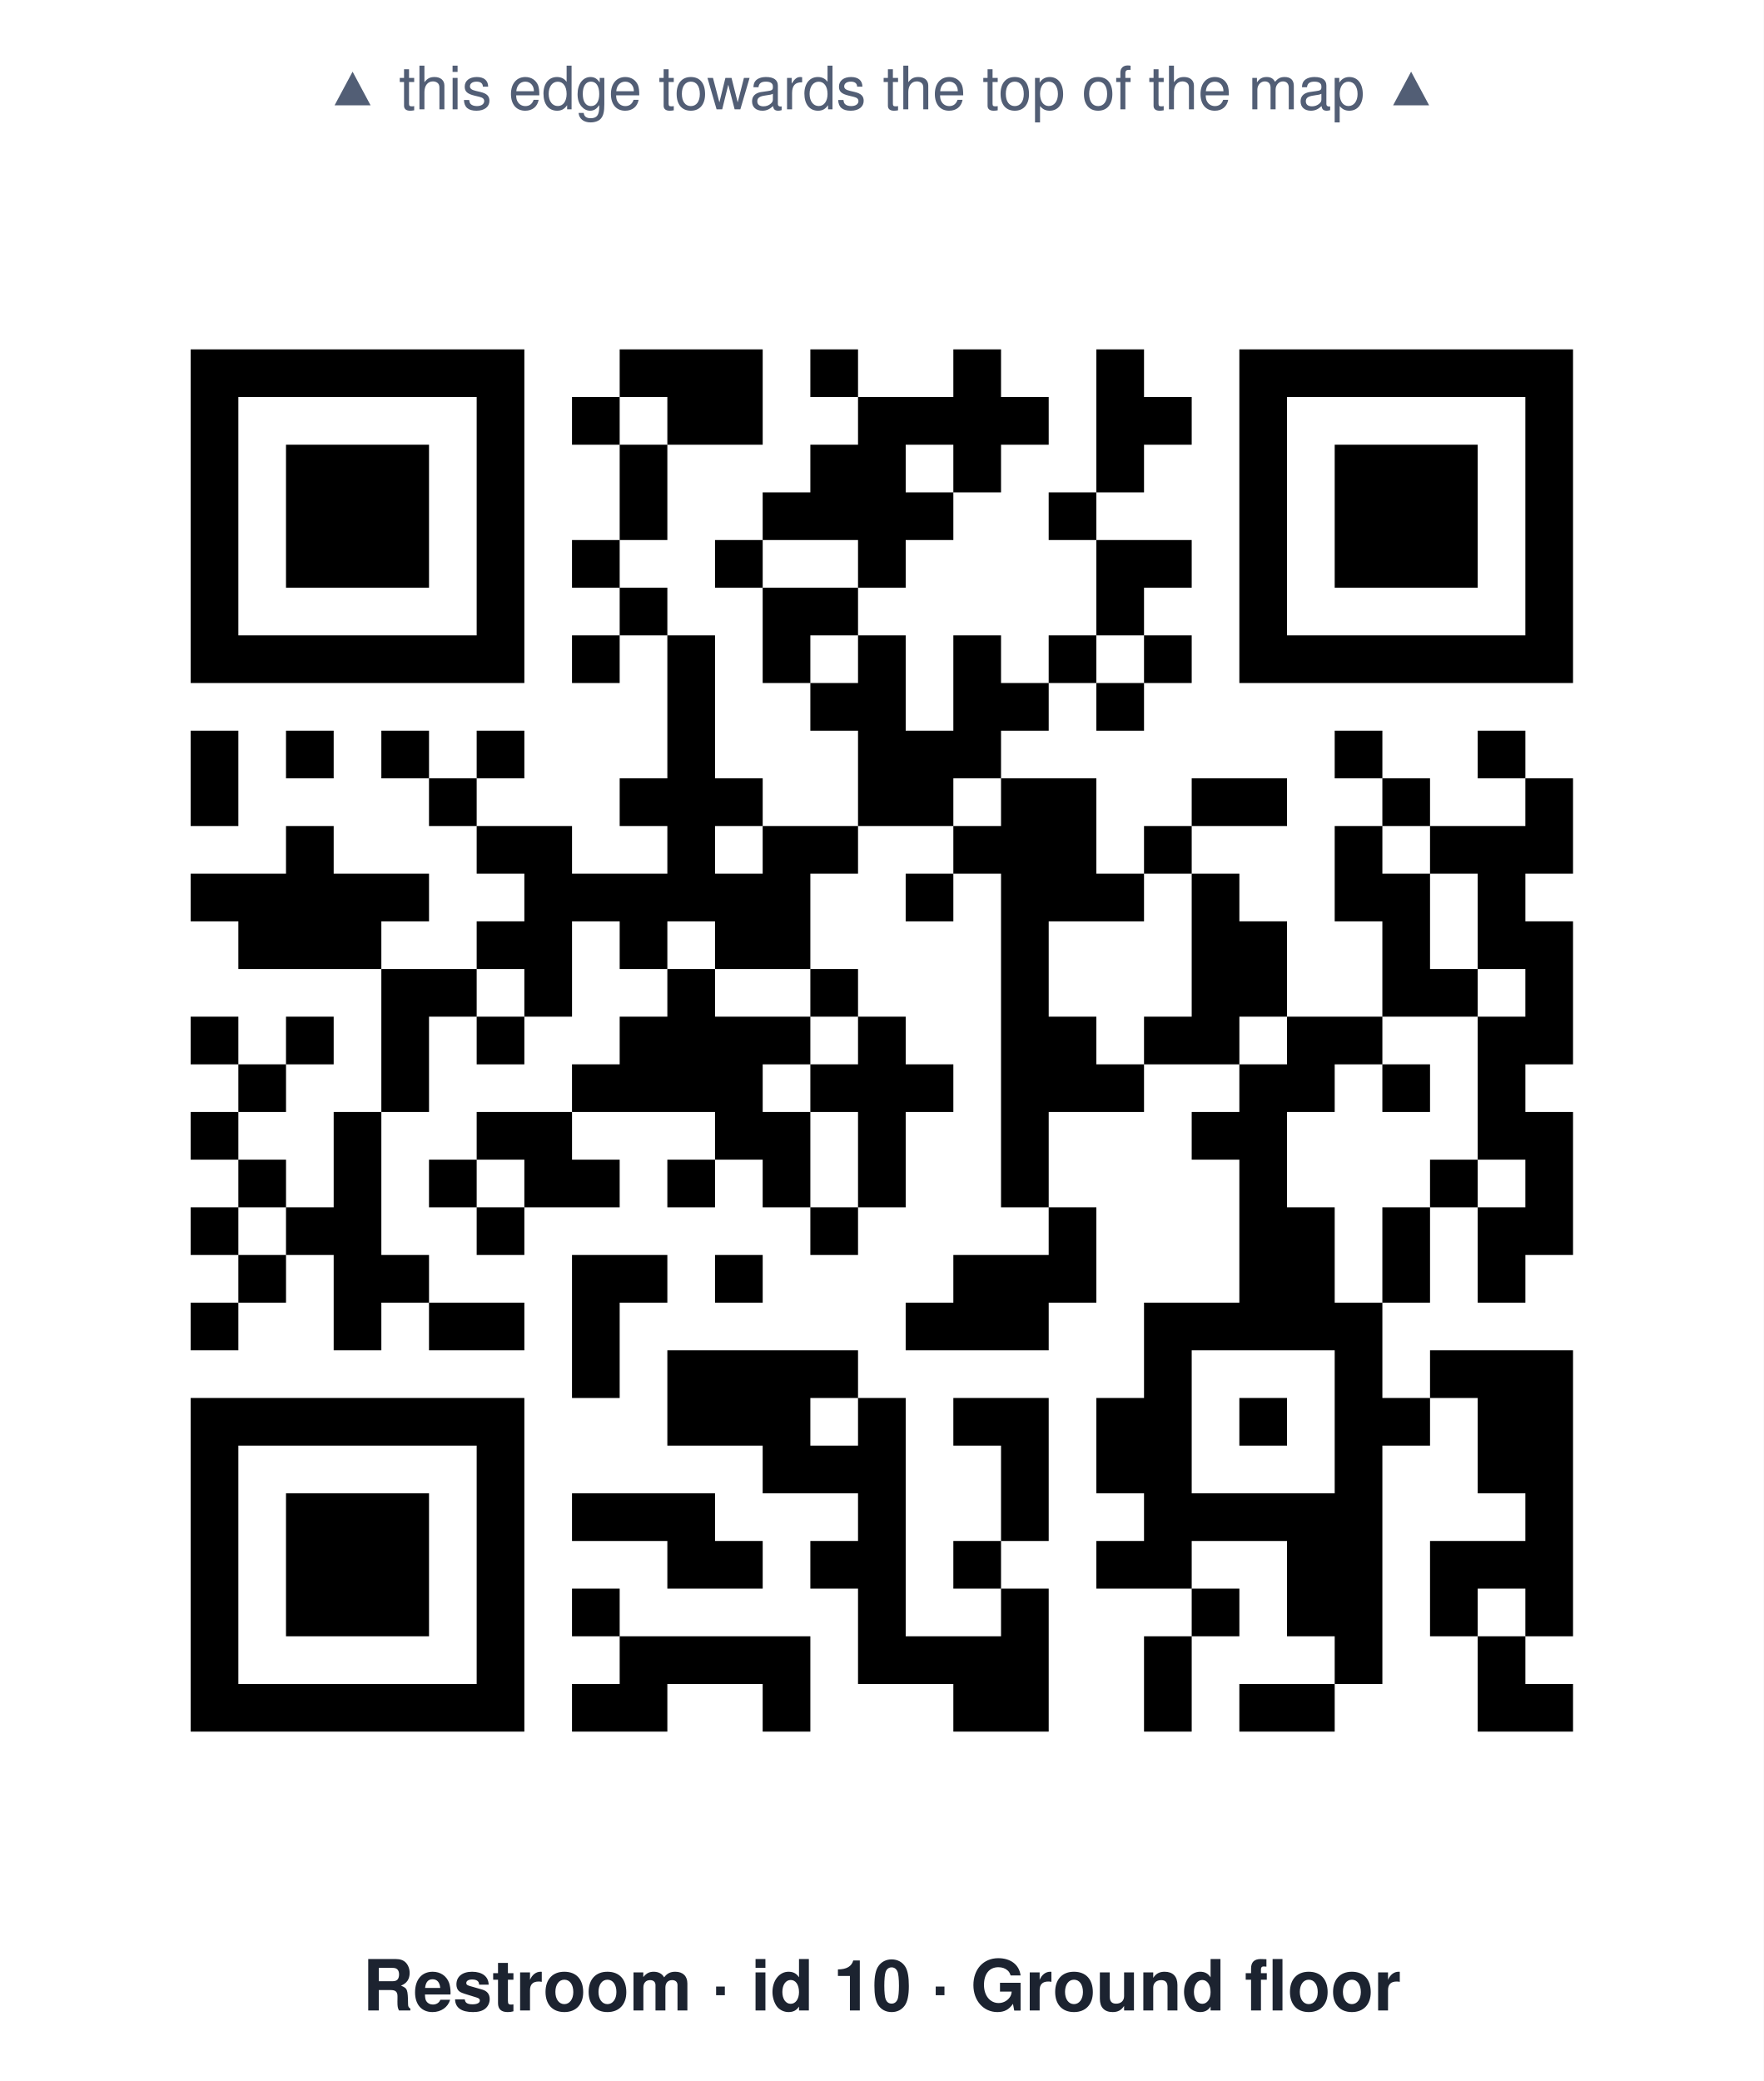
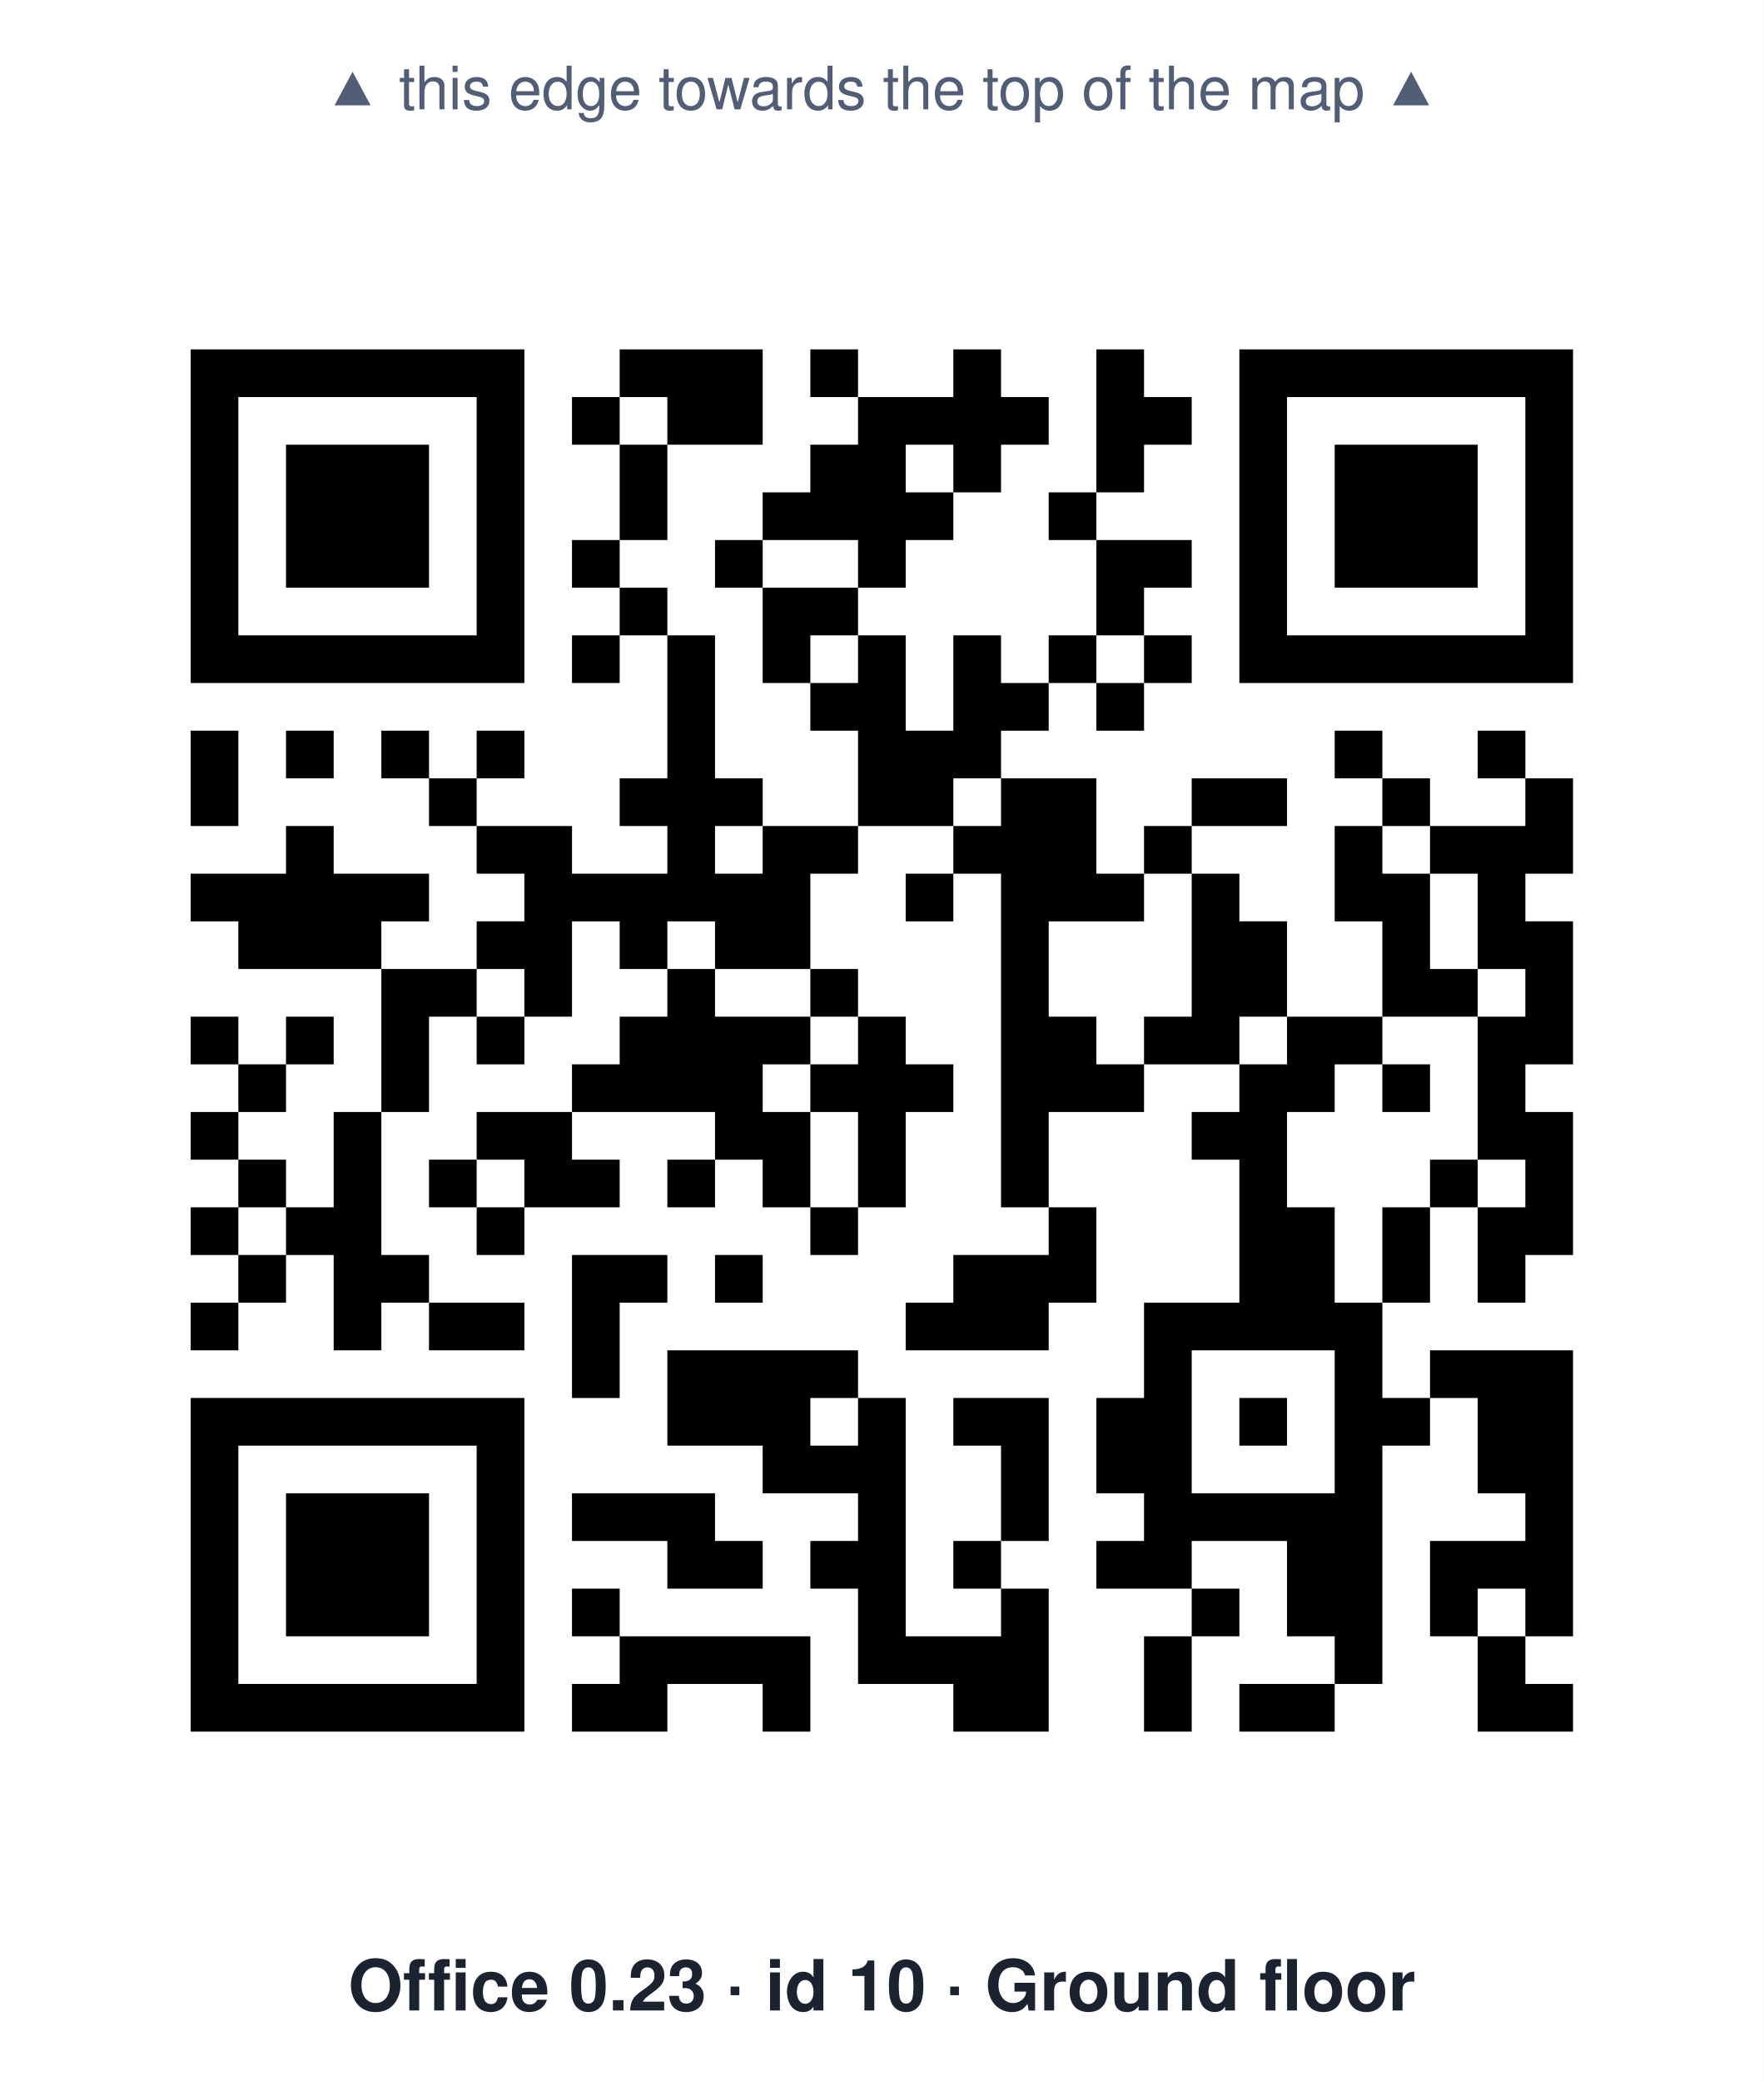
<svg xmlns="http://www.w3.org/2000/svg" viewBox="0 0 1000 1180" width="200mm" height="236mm">
  <rect width="1000" height="1180" fill="#fff" />
  <text x="500" y="62" text-anchor="middle" font-family="Helvetica, Arial, sans-serif" font-size="34" fill="#525E75">▲ this edge towards the top of the map ▲</text>
  <g transform="translate(0 90)">
    <path d="M108.11 108.11h27.03v27.03h-27.03zM135.14 108.11h27.03v27.03h-27.03zM162.16 108.11h27.03v27.03h-27.03zM189.19 108.11h27.03v27.03h-27.03zM216.22 108.11h27.03v27.03h-27.03zM243.24 108.11h27.03v27.03h-27.03zM270.27 108.11h27.03v27.03h-27.03zM351.35 108.11h27.03v27.03h-27.03zM378.38 108.11h27.03v27.03h-27.03zM405.41 108.11h27.03v27.03h-27.03zM459.46 108.11h27.03v27.03h-27.03zM540.54 108.11h27.03v27.03h-27.03zM621.62 108.11h27.03v27.03h-27.03zM702.70 108.11h27.03v27.03h-27.03zM729.73 108.11h27.03v27.03h-27.03zM756.76 108.11h27.03v27.03h-27.03zM783.78 108.11h27.03v27.03h-27.03zM810.81 108.11h27.03v27.03h-27.03zM837.84 108.11h27.03v27.03h-27.03zM864.86 108.11h27.03v27.03h-27.03zM108.11 135.14h27.03v27.03h-27.03zM270.27 135.14h27.03v27.03h-27.03zM324.32 135.14h27.03v27.03h-27.03zM378.38 135.14h27.03v27.03h-27.03zM405.41 135.14h27.03v27.03h-27.03zM486.49 135.14h27.03v27.03h-27.03zM513.51 135.14h27.03v27.03h-27.03zM540.54 135.14h27.03v27.03h-27.03zM567.57 135.14h27.03v27.03h-27.03zM621.62 135.14h27.03v27.03h-27.03zM648.65 135.14h27.03v27.03h-27.03zM702.70 135.14h27.03v27.03h-27.03zM864.86 135.14h27.03v27.03h-27.03zM108.11 162.16h27.03v27.03h-27.03zM162.16 162.16h27.03v27.03h-27.03zM189.19 162.16h27.03v27.03h-27.03zM216.22 162.16h27.03v27.03h-27.03zM270.27 162.16h27.03v27.03h-27.03zM351.35 162.16h27.03v27.03h-27.03zM459.46 162.16h27.03v27.03h-27.03zM486.49 162.16h27.03v27.03h-27.03zM540.54 162.16h27.03v27.03h-27.03zM621.62 162.16h27.03v27.03h-27.03zM702.70 162.16h27.03v27.03h-27.03zM756.76 162.16h27.03v27.03h-27.03zM783.78 162.16h27.03v27.03h-27.03zM810.81 162.16h27.03v27.03h-27.03zM864.86 162.16h27.03v27.03h-27.03zM108.11 189.19h27.03v27.03h-27.03zM162.16 189.19h27.03v27.03h-27.03zM189.19 189.19h27.03v27.03h-27.03zM216.22 189.19h27.03v27.03h-27.03zM270.27 189.19h27.03v27.03h-27.03zM351.35 189.19h27.03v27.03h-27.03zM432.43 189.19h27.03v27.03h-27.03zM459.46 189.19h27.03v27.03h-27.03zM486.49 189.19h27.03v27.03h-27.03zM513.51 189.19h27.03v27.03h-27.03zM594.59 189.19h27.03v27.03h-27.03zM702.70 189.19h27.03v27.03h-27.03zM756.76 189.19h27.03v27.03h-27.03zM783.78 189.19h27.03v27.03h-27.03zM810.81 189.19h27.03v27.03h-27.03zM864.86 189.19h27.03v27.03h-27.03zM108.11 216.22h27.03v27.03h-27.03zM162.16 216.22h27.03v27.03h-27.03zM189.19 216.22h27.03v27.03h-27.03zM216.22 216.22h27.03v27.03h-27.03zM270.27 216.22h27.03v27.03h-27.03zM324.32 216.22h27.03v27.03h-27.03zM405.41 216.22h27.03v27.03h-27.03zM486.49 216.22h27.03v27.03h-27.03zM621.62 216.22h27.03v27.03h-27.03zM648.65 216.22h27.03v27.03h-27.03zM702.70 216.22h27.03v27.03h-27.03zM756.76 216.22h27.03v27.03h-27.03zM783.78 216.22h27.03v27.03h-27.03zM810.81 216.22h27.03v27.03h-27.03zM864.86 216.22h27.03v27.03h-27.03zM108.11 243.24h27.03v27.03h-27.03zM270.27 243.24h27.03v27.03h-27.03zM351.35 243.24h27.03v27.03h-27.03zM432.43 243.24h27.03v27.03h-27.03zM459.46 243.24h27.03v27.03h-27.03zM621.62 243.24h27.03v27.03h-27.03zM702.70 243.24h27.03v27.03h-27.03zM864.86 243.24h27.03v27.03h-27.03zM108.11 270.27h27.03v27.03h-27.03zM135.14 270.27h27.03v27.03h-27.03zM162.16 270.27h27.03v27.03h-27.03zM189.19 270.27h27.03v27.03h-27.03zM216.22 270.27h27.03v27.03h-27.03zM243.24 270.27h27.03v27.03h-27.03zM270.27 270.27h27.03v27.03h-27.03zM324.32 270.27h27.03v27.03h-27.03zM378.38 270.27h27.03v27.03h-27.03zM432.43 270.27h27.03v27.03h-27.03zM486.49 270.27h27.03v27.03h-27.03zM540.54 270.27h27.03v27.03h-27.03zM594.59 270.27h27.03v27.03h-27.03zM648.65 270.27h27.03v27.03h-27.03zM702.70 270.27h27.03v27.03h-27.03zM729.73 270.27h27.03v27.03h-27.03zM756.76 270.27h27.03v27.03h-27.03zM783.78 270.27h27.03v27.03h-27.03zM810.81 270.27h27.03v27.03h-27.03zM837.84 270.27h27.03v27.03h-27.03zM864.86 270.27h27.03v27.03h-27.03zM378.38 297.30h27.03v27.03h-27.03zM459.46 297.30h27.03v27.03h-27.03zM486.49 297.30h27.03v27.03h-27.03zM540.54 297.30h27.03v27.03h-27.03zM567.57 297.30h27.03v27.03h-27.03zM621.62 297.30h27.03v27.03h-27.03zM108.11 324.32h27.03v27.03h-27.03zM162.16 324.32h27.03v27.03h-27.03zM216.22 324.32h27.03v27.03h-27.03zM270.27 324.32h27.03v27.03h-27.03zM378.38 324.32h27.03v27.03h-27.03zM486.49 324.32h27.03v27.03h-27.03zM513.51 324.32h27.03v27.03h-27.03zM540.54 324.32h27.03v27.03h-27.03zM756.76 324.32h27.03v27.03h-27.03zM837.84 324.32h27.03v27.03h-27.03zM108.11 351.35h27.03v27.03h-27.03zM243.24 351.35h27.03v27.03h-27.03zM351.35 351.35h27.03v27.03h-27.03zM378.38 351.35h27.03v27.03h-27.03zM405.41 351.35h27.03v27.03h-27.03zM486.49 351.35h27.03v27.03h-27.03zM513.51 351.35h27.03v27.03h-27.03zM567.57 351.35h27.03v27.03h-27.03zM594.59 351.35h27.03v27.03h-27.03zM675.68 351.35h27.03v27.03h-27.03zM702.70 351.35h27.03v27.03h-27.03zM783.78 351.35h27.03v27.03h-27.03zM864.86 351.35h27.03v27.03h-27.03zM162.16 378.38h27.03v27.03h-27.03zM270.27 378.38h27.03v27.03h-27.03zM297.30 378.38h27.03v27.03h-27.03zM378.38 378.38h27.03v27.03h-27.03zM432.43 378.38h27.03v27.03h-27.03zM459.46 378.38h27.03v27.03h-27.03zM540.54 378.38h27.03v27.03h-27.03zM567.57 378.38h27.03v27.03h-27.03zM594.59 378.38h27.03v27.03h-27.03zM648.65 378.38h27.03v27.03h-27.03zM756.76 378.38h27.03v27.03h-27.03zM810.81 378.38h27.03v27.03h-27.03zM837.84 378.38h27.03v27.03h-27.03zM864.86 378.38h27.03v27.03h-27.03zM108.11 405.41h27.03v27.03h-27.03zM135.14 405.41h27.03v27.03h-27.03zM162.16 405.41h27.03v27.03h-27.03zM189.19 405.41h27.03v27.03h-27.03zM216.22 405.41h27.03v27.03h-27.03zM297.30 405.41h27.03v27.03h-27.03zM324.32 405.41h27.03v27.03h-27.03zM351.35 405.41h27.03v27.03h-27.03zM378.38 405.41h27.03v27.03h-27.03zM405.41 405.41h27.03v27.03h-27.03zM432.43 405.41h27.03v27.03h-27.03zM513.51 405.41h27.03v27.03h-27.03zM567.57 405.41h27.03v27.03h-27.03zM594.59 405.41h27.03v27.03h-27.03zM621.62 405.41h27.03v27.03h-27.03zM675.68 405.41h27.03v27.03h-27.03zM756.76 405.41h27.03v27.03h-27.03zM783.78 405.41h27.03v27.03h-27.03zM837.84 405.41h27.03v27.03h-27.03zM135.14 432.43h27.03v27.03h-27.03zM162.16 432.43h27.03v27.03h-27.03zM189.19 432.43h27.03v27.03h-27.03zM270.27 432.43h27.03v27.03h-27.03zM297.30 432.43h27.03v27.03h-27.03zM351.35 432.43h27.03v27.03h-27.03zM405.41 432.43h27.03v27.03h-27.03zM432.43 432.43h27.03v27.03h-27.03zM567.57 432.43h27.03v27.03h-27.03zM675.68 432.43h27.03v27.03h-27.03zM702.70 432.43h27.03v27.03h-27.03zM783.78 432.43h27.03v27.03h-27.03zM837.84 432.43h27.03v27.03h-27.03zM864.86 432.43h27.03v27.03h-27.03zM216.22 459.46h27.03v27.03h-27.03zM243.24 459.46h27.03v27.03h-27.03zM297.30 459.46h27.03v27.03h-27.03zM378.38 459.46h27.03v27.03h-27.03zM459.46 459.46h27.03v27.03h-27.03zM567.57 459.46h27.03v27.03h-27.03zM675.68 459.46h27.03v27.03h-27.03zM702.70 459.46h27.03v27.03h-27.03zM783.78 459.46h27.03v27.03h-27.03zM810.81 459.46h27.03v27.03h-27.03zM864.86 459.46h27.03v27.03h-27.03zM108.11 486.49h27.03v27.03h-27.03zM162.16 486.49h27.03v27.03h-27.03zM216.22 486.49h27.03v27.03h-27.03zM270.27 486.49h27.03v27.03h-27.03zM351.35 486.49h27.03v27.03h-27.03zM378.38 486.49h27.03v27.03h-27.03zM405.41 486.49h27.03v27.03h-27.03zM432.43 486.49h27.03v27.03h-27.03zM486.49 486.49h27.03v27.03h-27.03zM567.57 486.49h27.03v27.03h-27.03zM594.59 486.49h27.03v27.03h-27.03zM648.65 486.49h27.03v27.03h-27.03zM675.68 486.49h27.03v27.03h-27.03zM729.73 486.49h27.03v27.03h-27.03zM756.76 486.49h27.03v27.03h-27.03zM837.84 486.49h27.03v27.03h-27.03zM864.86 486.49h27.03v27.03h-27.03zM135.14 513.51h27.03v27.03h-27.03zM216.22 513.51h27.03v27.03h-27.03zM324.32 513.51h27.03v27.03h-27.03zM351.35 513.51h27.03v27.03h-27.03zM378.38 513.51h27.03v27.03h-27.03zM405.41 513.51h27.03v27.03h-27.03zM459.46 513.51h27.03v27.03h-27.03zM486.49 513.51h27.03v27.03h-27.03zM513.51 513.51h27.03v27.03h-27.03zM567.57 513.51h27.03v27.03h-27.03zM594.59 513.51h27.03v27.03h-27.03zM621.62 513.51h27.03v27.03h-27.03zM702.70 513.51h27.03v27.03h-27.03zM729.73 513.51h27.03v27.03h-27.03zM783.78 513.51h27.03v27.03h-27.03zM837.84 513.51h27.03v27.03h-27.03zM108.11 540.54h27.03v27.03h-27.03zM189.19 540.54h27.03v27.03h-27.03zM270.27 540.54h27.03v27.03h-27.03zM297.30 540.54h27.03v27.03h-27.03zM405.41 540.54h27.03v27.03h-27.03zM432.43 540.54h27.03v27.03h-27.03zM486.49 540.54h27.03v27.03h-27.03zM567.57 540.54h27.03v27.03h-27.03zM675.68 540.54h27.03v27.03h-27.03zM702.70 540.54h27.03v27.03h-27.03zM837.84 540.54h27.03v27.03h-27.03zM864.86 540.54h27.03v27.03h-27.03zM135.14 567.57h27.03v27.03h-27.03zM189.19 567.57h27.03v27.03h-27.03zM243.24 567.57h27.03v27.03h-27.03zM297.30 567.57h27.03v27.03h-27.03zM324.32 567.57h27.03v27.03h-27.03zM378.38 567.57h27.03v27.03h-27.03zM432.43 567.57h27.03v27.03h-27.03zM486.49 567.57h27.03v27.03h-27.03zM567.57 567.57h27.03v27.03h-27.03zM702.70 567.57h27.03v27.03h-27.03zM810.81 567.57h27.03v27.03h-27.03zM864.86 567.57h27.03v27.03h-27.03zM108.11 594.59h27.03v27.03h-27.03zM162.16 594.59h27.03v27.03h-27.03zM189.19 594.59h27.03v27.03h-27.03zM270.27 594.59h27.03v27.03h-27.03zM459.46 594.59h27.03v27.03h-27.03zM594.59 594.59h27.03v27.03h-27.03zM702.70 594.59h27.03v27.03h-27.03zM729.73 594.59h27.03v27.03h-27.03zM783.78 594.59h27.03v27.03h-27.03zM837.84 594.59h27.03v27.03h-27.03zM864.86 594.59h27.03v27.03h-27.03zM135.14 621.62h27.03v27.03h-27.03zM189.19 621.62h27.03v27.03h-27.03zM216.22 621.62h27.03v27.03h-27.03zM324.32 621.62h27.03v27.03h-27.03zM351.35 621.62h27.03v27.03h-27.03zM405.41 621.62h27.03v27.03h-27.03zM540.54 621.62h27.03v27.03h-27.03zM567.57 621.62h27.03v27.03h-27.03zM594.59 621.62h27.03v27.03h-27.03zM702.70 621.62h27.03v27.03h-27.03zM729.73 621.62h27.03v27.03h-27.03zM783.78 621.62h27.03v27.03h-27.03zM837.84 621.62h27.03v27.03h-27.03zM108.11 648.65h27.03v27.03h-27.03zM189.19 648.65h27.03v27.03h-27.03zM243.24 648.65h27.03v27.03h-27.03zM270.27 648.65h27.03v27.03h-27.03zM324.32 648.65h27.03v27.03h-27.03zM513.51 648.65h27.03v27.03h-27.03zM540.54 648.65h27.03v27.03h-27.03zM567.57 648.65h27.03v27.03h-27.03zM648.65 648.65h27.03v27.03h-27.03zM675.68 648.65h27.03v27.03h-27.03zM702.70 648.65h27.03v27.03h-27.03zM729.73 648.65h27.03v27.03h-27.03zM756.76 648.65h27.03v27.03h-27.03zM324.32 675.68h27.03v27.03h-27.03zM378.38 675.68h27.03v27.03h-27.03zM405.41 675.68h27.03v27.03h-27.03zM432.43 675.68h27.03v27.03h-27.03zM459.46 675.68h27.03v27.03h-27.03zM648.65 675.68h27.03v27.03h-27.03zM756.76 675.68h27.03v27.03h-27.03zM810.81 675.68h27.03v27.03h-27.03zM837.84 675.68h27.03v27.03h-27.03zM864.86 675.68h27.03v27.03h-27.03zM108.11 702.70h27.03v27.03h-27.03zM135.14 702.70h27.03v27.03h-27.03zM162.16 702.70h27.03v27.03h-27.03zM189.19 702.70h27.03v27.03h-27.03zM216.22 702.70h27.03v27.03h-27.03zM243.24 702.70h27.03v27.03h-27.03zM270.27 702.70h27.03v27.03h-27.03zM378.38 702.70h27.03v27.03h-27.03zM405.41 702.70h27.03v27.03h-27.03zM432.43 702.70h27.03v27.03h-27.03zM486.49 702.70h27.03v27.03h-27.03zM540.54 702.70h27.03v27.03h-27.03zM567.57 702.70h27.03v27.03h-27.03zM621.62 702.70h27.03v27.03h-27.03zM648.65 702.70h27.03v27.03h-27.03zM702.70 702.70h27.03v27.03h-27.03zM756.76 702.70h27.03v27.03h-27.03zM783.78 702.70h27.03v27.03h-27.03zM837.84 702.70h27.03v27.03h-27.03zM864.86 702.70h27.03v27.03h-27.03zM108.11 729.73h27.03v27.03h-27.03zM270.27 729.73h27.03v27.03h-27.03zM432.43 729.73h27.03v27.03h-27.03zM459.46 729.73h27.03v27.03h-27.03zM486.49 729.73h27.03v27.03h-27.03zM567.57 729.73h27.03v27.03h-27.03zM621.62 729.73h27.03v27.03h-27.03zM648.65 729.73h27.03v27.03h-27.03zM756.76 729.73h27.03v27.03h-27.03zM837.84 729.73h27.03v27.03h-27.03zM864.86 729.73h27.03v27.03h-27.03zM108.11 756.76h27.03v27.03h-27.03zM162.16 756.76h27.03v27.03h-27.03zM189.19 756.76h27.03v27.03h-27.03zM216.22 756.76h27.03v27.03h-27.03zM270.27 756.76h27.03v27.03h-27.03zM324.32 756.76h27.03v27.03h-27.03zM351.35 756.76h27.03v27.03h-27.03zM378.38 756.76h27.03v27.03h-27.03zM486.49 756.76h27.03v27.03h-27.03zM567.57 756.76h27.03v27.03h-27.03zM648.65 756.76h27.03v27.03h-27.03zM675.68 756.76h27.03v27.03h-27.03zM702.70 756.76h27.03v27.03h-27.03zM729.73 756.76h27.03v27.03h-27.03zM756.76 756.76h27.03v27.03h-27.03zM864.86 756.76h27.03v27.03h-27.03zM108.11 783.78h27.03v27.03h-27.03zM162.16 783.78h27.03v27.03h-27.03zM189.19 783.78h27.03v27.03h-27.03zM216.22 783.78h27.03v27.03h-27.03zM270.27 783.78h27.03v27.03h-27.03zM378.38 783.78h27.03v27.03h-27.03zM405.41 783.78h27.03v27.03h-27.03zM459.46 783.78h27.03v27.03h-27.03zM486.49 783.78h27.03v27.03h-27.03zM540.54 783.78h27.03v27.03h-27.03zM621.62 783.78h27.03v27.03h-27.03zM648.65 783.78h27.03v27.03h-27.03zM729.73 783.78h27.03v27.03h-27.03zM756.76 783.78h27.03v27.03h-27.03zM810.81 783.78h27.03v27.03h-27.03zM837.84 783.78h27.03v27.03h-27.03zM864.86 783.78h27.03v27.03h-27.03zM108.11 810.81h27.03v27.03h-27.03zM162.16 810.81h27.03v27.03h-27.03zM189.19 810.81h27.03v27.03h-27.03zM216.22 810.81h27.03v27.03h-27.03zM270.27 810.81h27.03v27.03h-27.03zM324.32 810.81h27.03v27.03h-27.03zM486.49 810.81h27.03v27.03h-27.03zM567.57 810.81h27.03v27.03h-27.03zM675.68 810.81h27.03v27.03h-27.03zM729.73 810.81h27.03v27.03h-27.03zM756.76 810.81h27.03v27.03h-27.03zM810.81 810.81h27.03v27.03h-27.03zM864.86 810.81h27.03v27.03h-27.03zM108.11 837.84h27.03v27.03h-27.03zM270.27 837.84h27.03v27.03h-27.03zM351.35 837.84h27.03v27.03h-27.03zM378.38 837.84h27.03v27.03h-27.03zM405.41 837.84h27.03v27.03h-27.03zM432.43 837.84h27.03v27.03h-27.03zM486.49 837.84h27.03v27.03h-27.03zM513.51 837.84h27.03v27.03h-27.03zM540.54 837.84h27.03v27.03h-27.03zM567.57 837.84h27.03v27.03h-27.03zM648.65 837.84h27.03v27.03h-27.03zM756.76 837.84h27.03v27.03h-27.03zM837.84 837.84h27.03v27.03h-27.03zM108.11 864.86h27.03v27.03h-27.03zM135.14 864.86h27.03v27.03h-27.03zM162.16 864.86h27.03v27.03h-27.03zM189.19 864.86h27.03v27.03h-27.03zM216.22 864.86h27.03v27.03h-27.03zM243.24 864.86h27.03v27.03h-27.03zM270.27 864.86h27.03v27.03h-27.03zM324.32 864.86h27.03v27.03h-27.03zM351.35 864.86h27.03v27.03h-27.03zM432.43 864.86h27.03v27.03h-27.03zM540.54 864.86h27.03v27.03h-27.03zM567.57 864.86h27.03v27.03h-27.03zM648.65 864.86h27.03v27.03h-27.03zM702.70 864.86h27.03v27.03h-27.03zM729.73 864.86h27.03v27.03h-27.03zM837.84 864.86h27.03v27.03h-27.03zM864.86 864.86h27.03v27.03h-27.03z" fill="#000" />
  </g>
-   <text x="500" y="1140" text-anchor="middle" font-family="Helvetica, Arial, sans-serif" font-size="40" font-weight="bold" fill="#1c2330">Restroom · id 10 · Ground floor</text>
+   <text x="500" y="1140" text-anchor="middle" font-family="Helvetica, Arial, sans-serif" font-size="40" font-weight="bold" fill="#1c2330">Office 0.23 · id 10 · Ground floor</text>
</svg>
